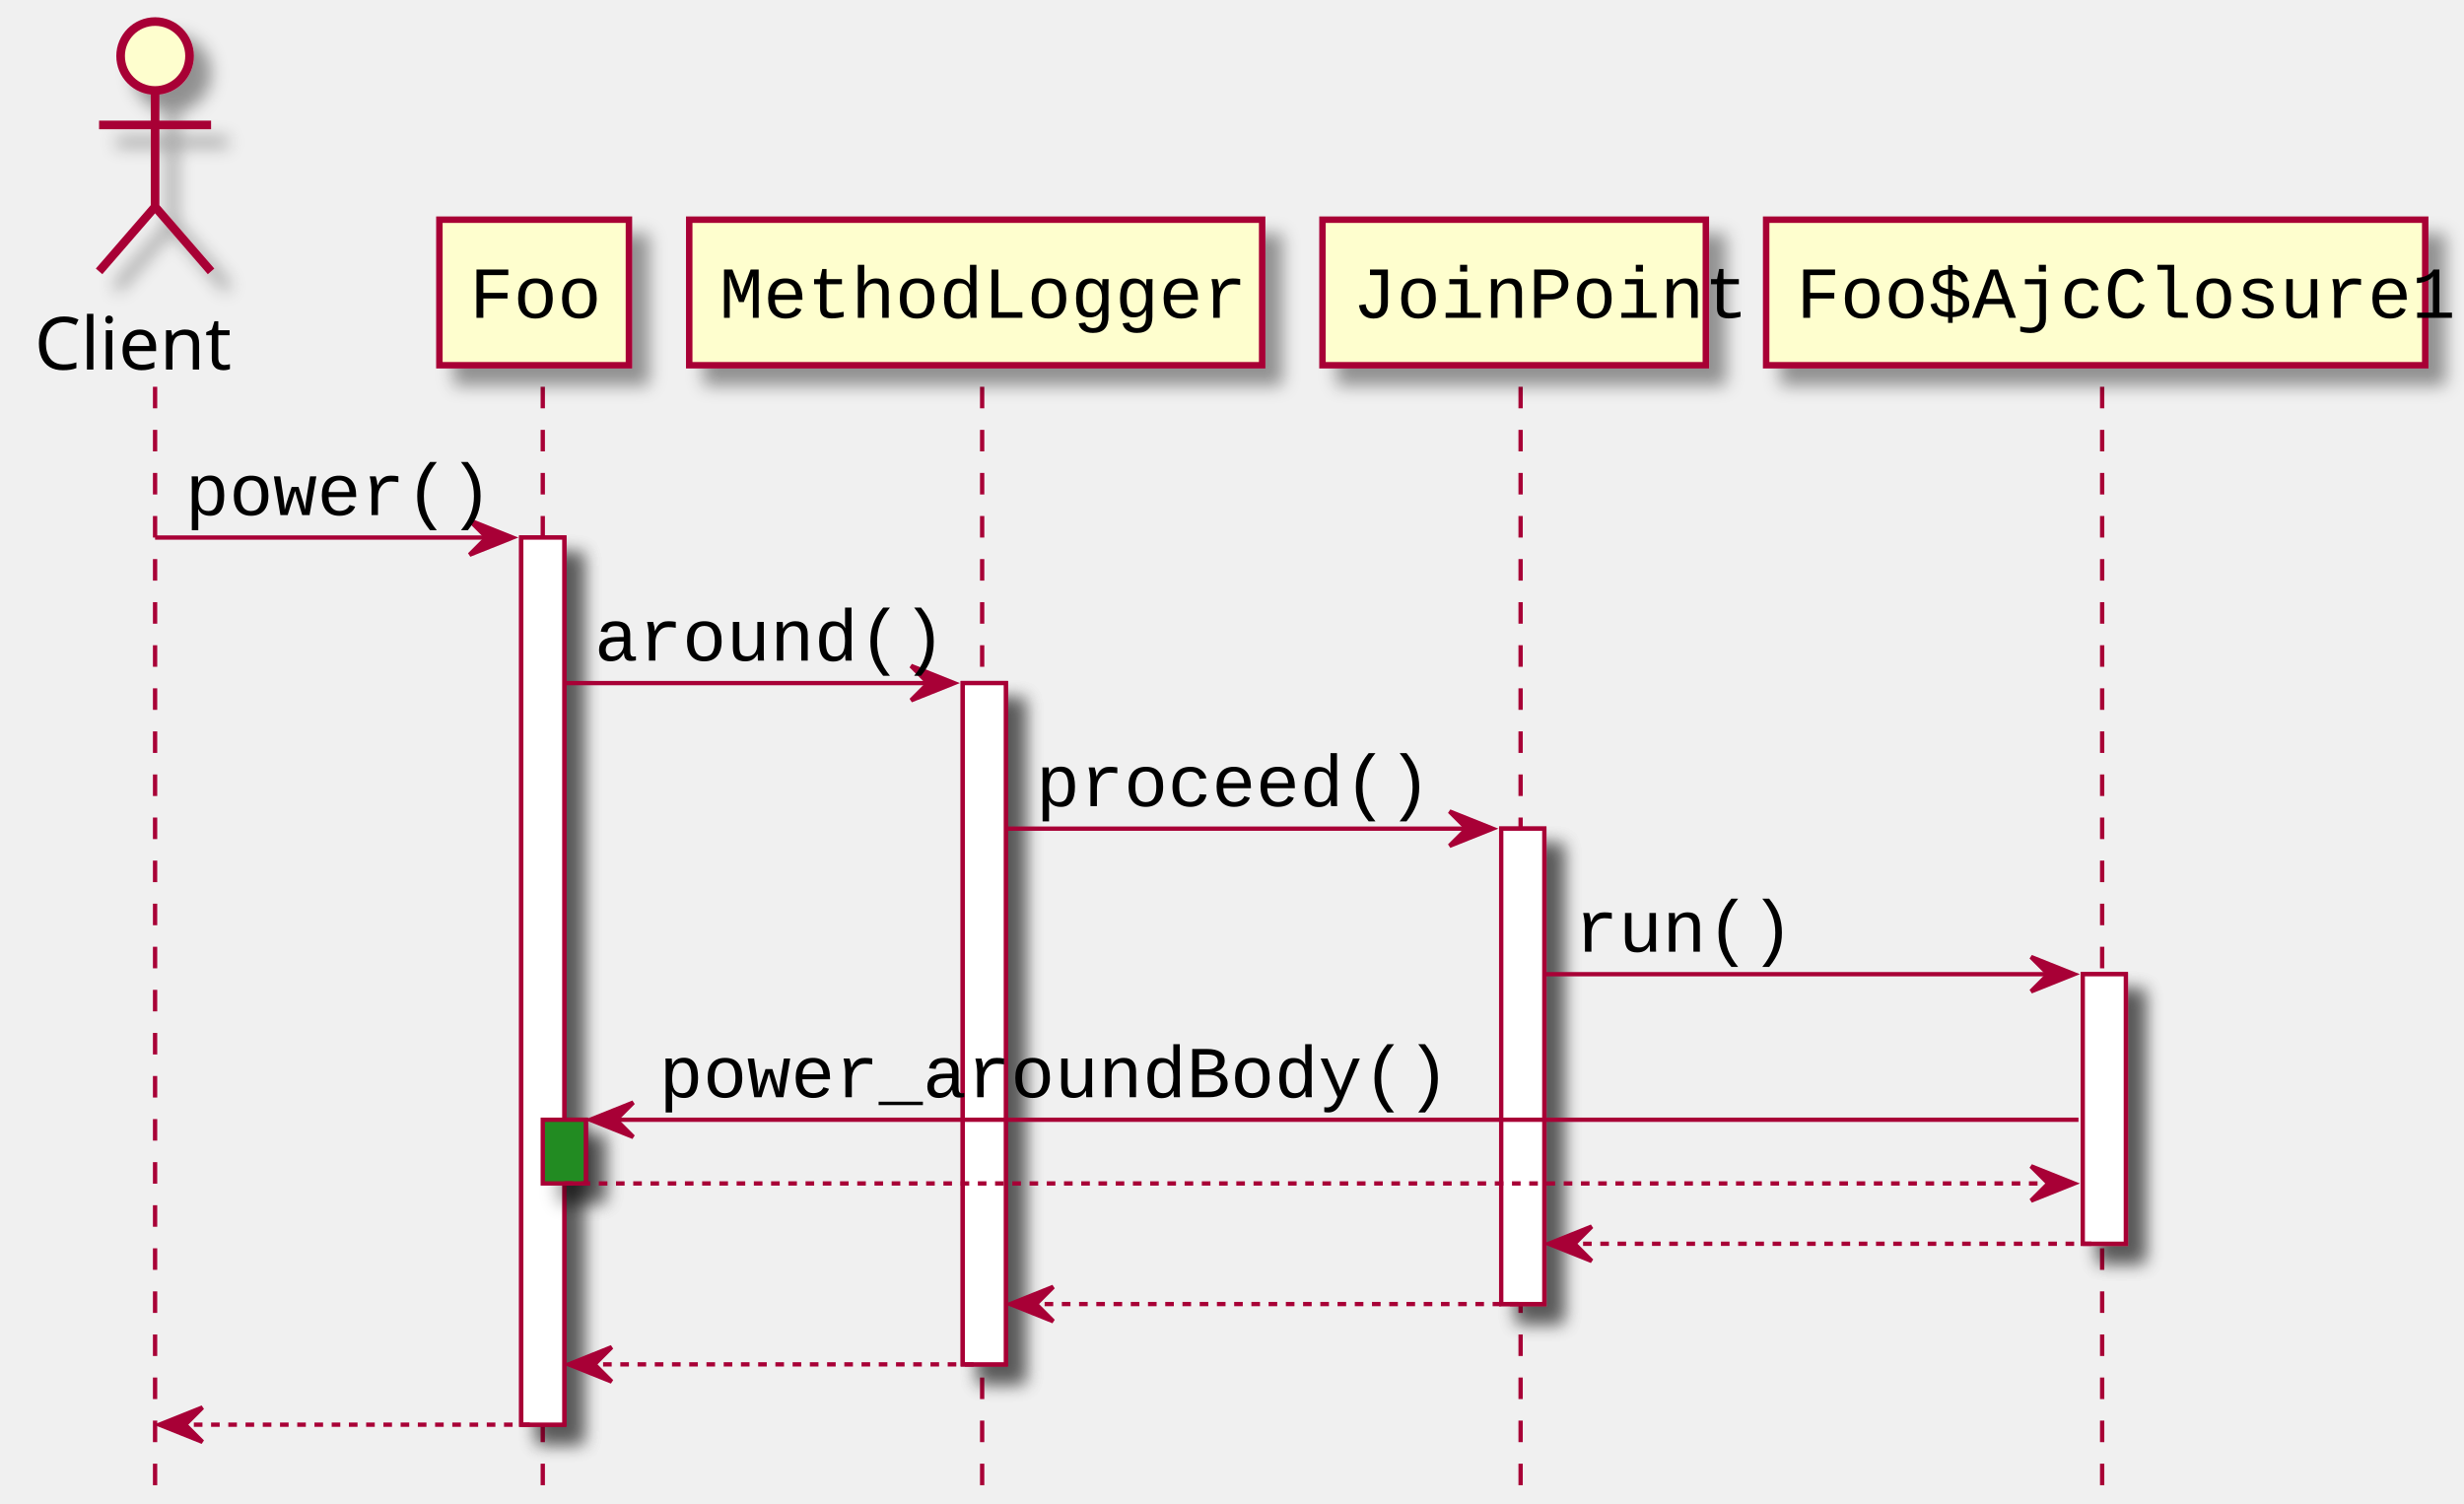
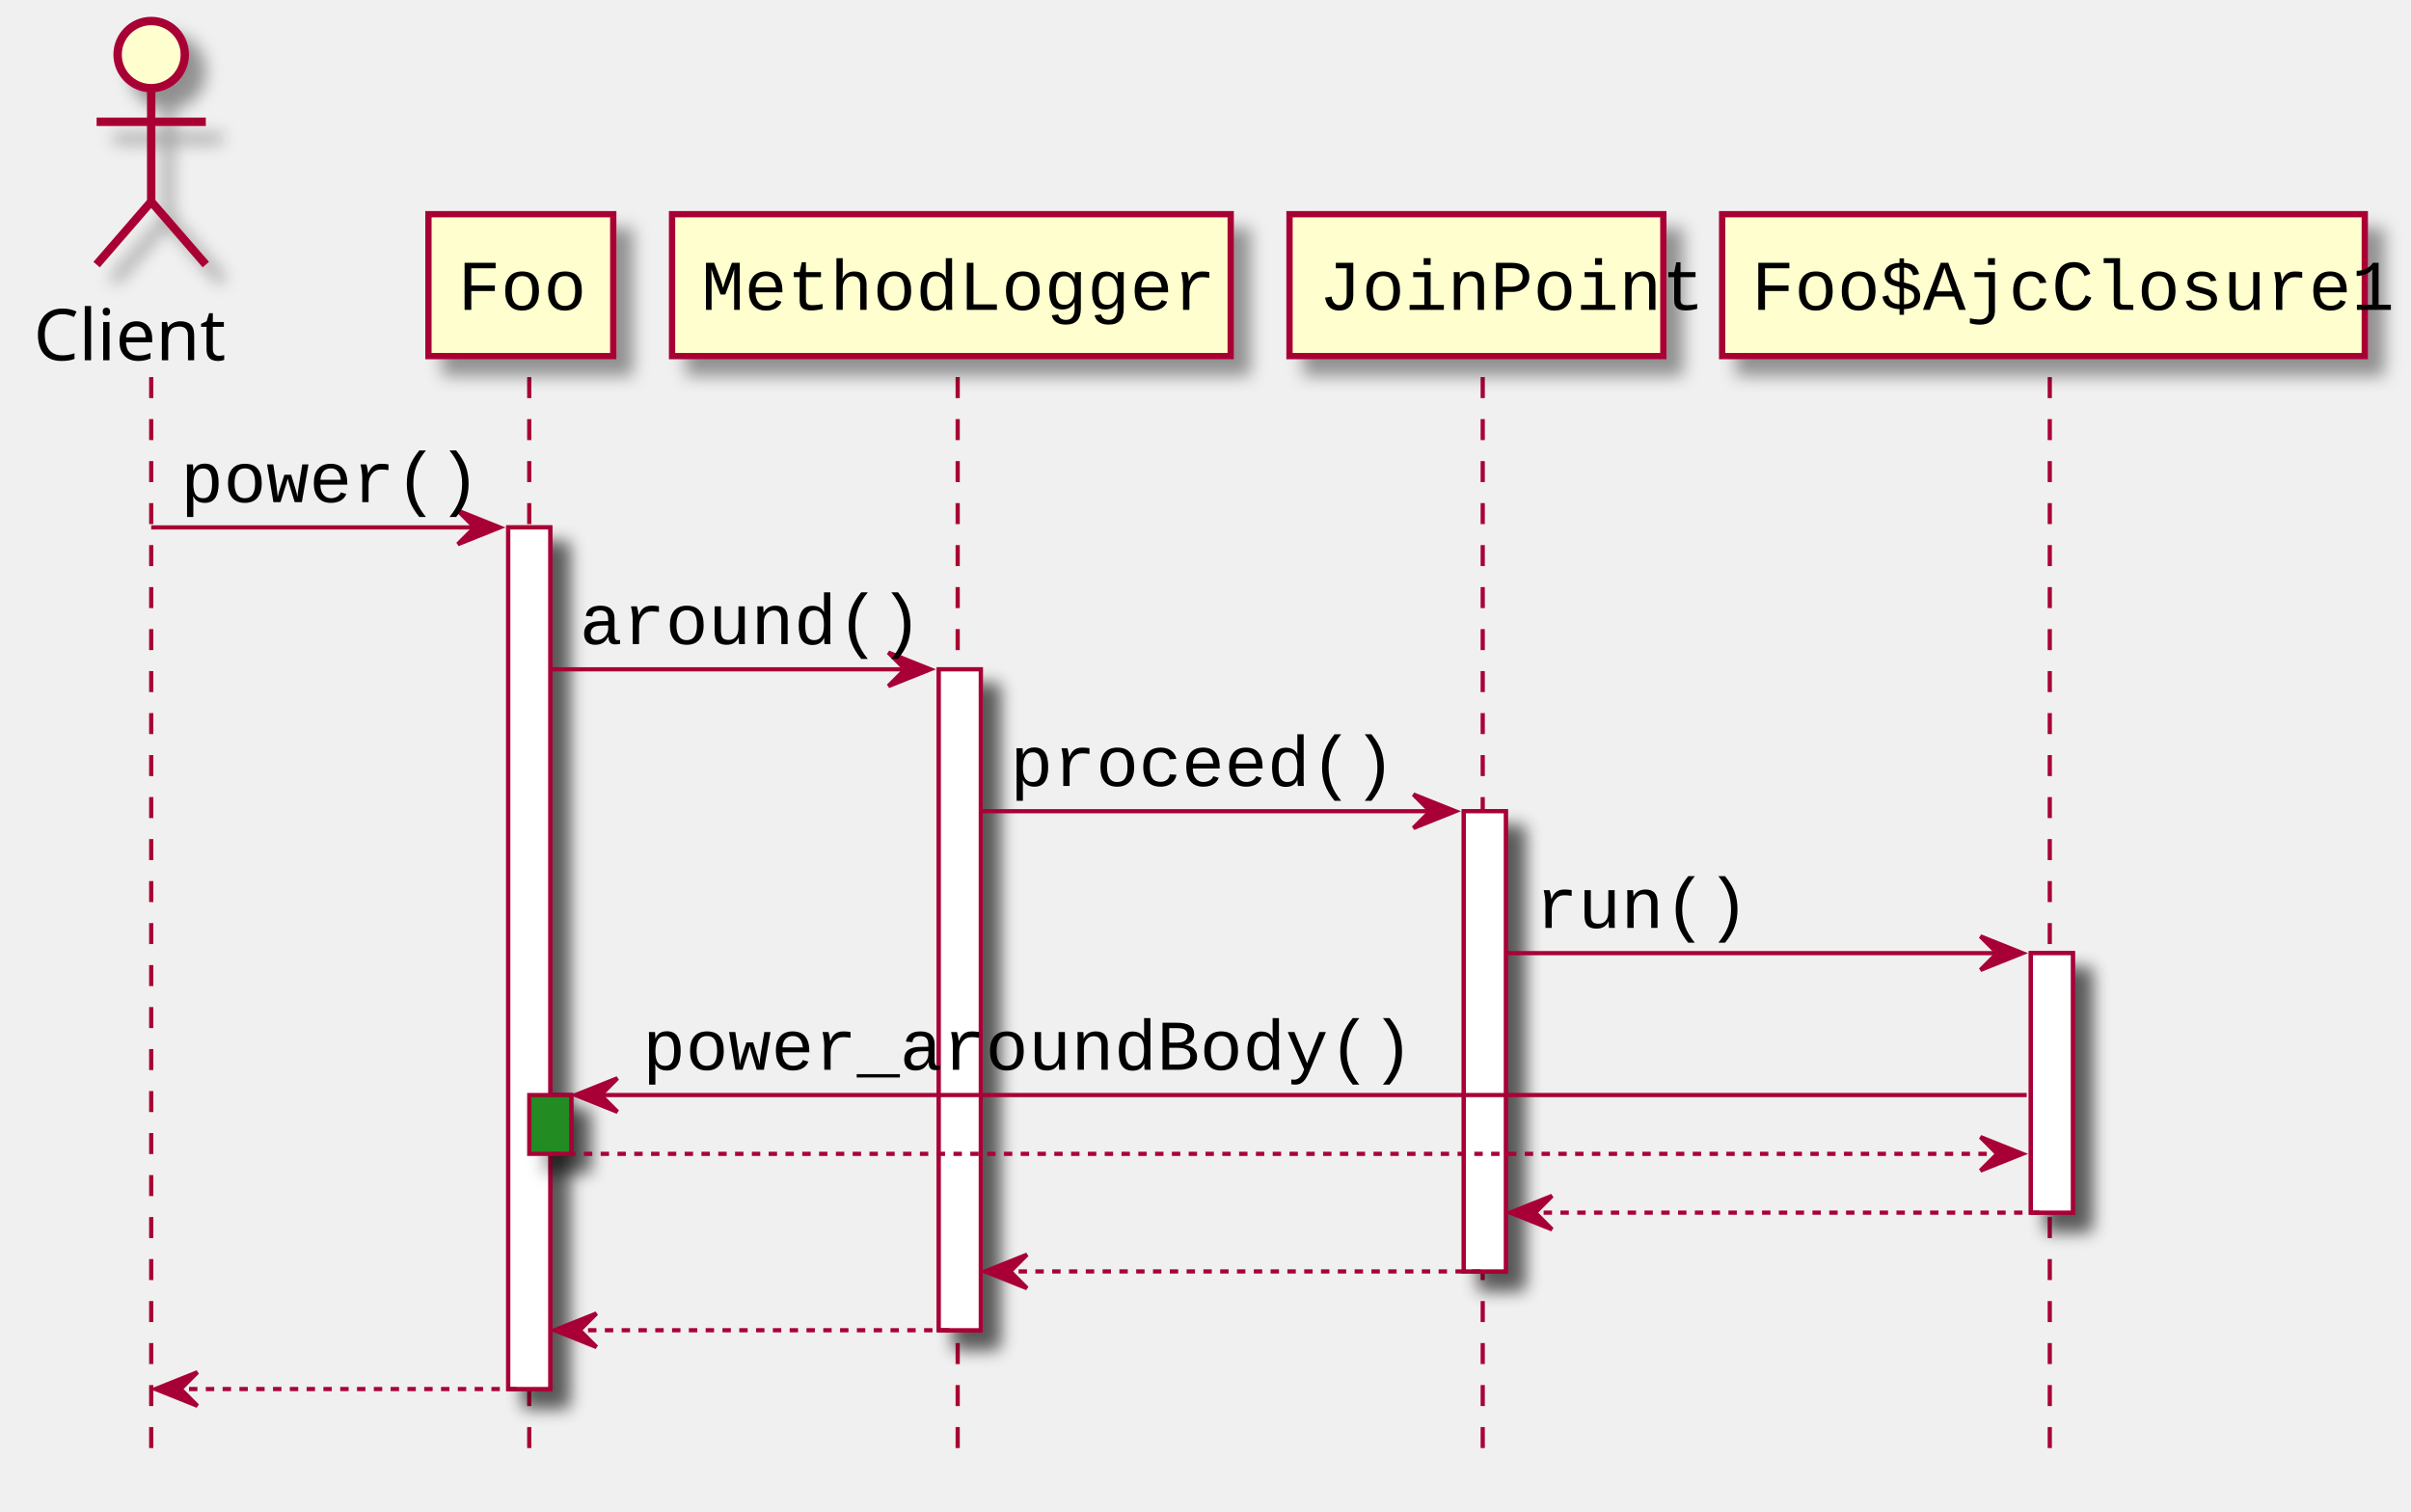
- <svg xmlns="http://www.w3.org/2000/svg" height="349px" style="width:572px;height:349px;" version="1.1" viewBox="0 0 572 349" width="572px">
+ <svg xmlns="http://www.w3.org/2000/svg" contentScriptType="application/ecmascript" contentStyleType="text/css" height="360px" preserveAspectRatio="none" style="width:574px;height:360px;" version="1.1" viewBox="0 0 574 360" width="574px" zoomAndPan="magnify">
  <defs>
-     <filter height="300%" id="f1" width="300%" x="-1" y="-1">
+     <filter height="300%" id="f7h1tfuyix6od" width="300%" x="-1" y="-1">
      <feGaussianBlur result="blurOut" stdDeviation="2.0" />
      <feColorMatrix in="blurOut" result="blurOut2" type="matrix" values="0 0 0 0 0 0 0 0 0 0 0 0 0 0 0 0 0 0 .4 0" />
      <feOffset dx="4.0" dy="4.0" in="blurOut2" result="blurOut3" />
      <feBlend in="SourceGraphic" in2="blurOut3" mode="normal" />
    </filter>
  </defs>
  <g>
-     <rect fill="#FFFFFF" filter="url(#f1)" height="205.945" style="stroke: #A80036; stroke-width: 1.0;" width="10" x="121" y="124.789" />
-     <rect fill="#228B22" filter="url(#f1)" height="14.789" style="stroke: #A80036; stroke-width: 1.0;" width="10" x="126" y="259.945" />
-     <rect fill="#FFFFFF" filter="url(#f1)" height="158.156" style="stroke: #A80036; stroke-width: 1.0;" width="10" x="223.5" y="158.578" />
-     <rect fill="#FFFFFF" filter="url(#f1)" height="110.367" style="stroke: #A80036; stroke-width: 1.0;" width="10" x="348.5" y="192.367" />
-     <rect fill="#FFFFFF" filter="url(#f1)" height="62.578" style="stroke: #A80036; stroke-width: 1.0;" width="10" x="483.5" y="226.156" />
+     <rect fill="#FFFFFF" filter="url(#f7h1tfuyix6od)" height="205.156" style="stroke: #A80036; stroke-width: 1.0;" width="10" x="121" y="125.578" />
+     <rect fill="#228B22" filter="url(#f7h1tfuyix6od)" height="14" style="stroke: #A80036; stroke-width: 1.0;" width="10" x="126" y="260.734" />
+     <rect fill="#FFFFFF" filter="url(#f7h1tfuyix6od)" height="157.367" style="stroke: #A80036; stroke-width: 1.0;" width="10" x="223.5" y="159.367" />
+     <rect fill="#FFFFFF" filter="url(#f7h1tfuyix6od)" height="109.578" style="stroke: #A80036; stroke-width: 1.0;" width="10" x="348.5" y="193.156" />
+     <rect fill="#FFFFFF" filter="url(#f7h1tfuyix6od)" height="61.789" style="stroke: #A80036; stroke-width: 1.0;" width="10" x="483.5" y="226.945" />
    <line style="stroke: #A80036; stroke-width: 1.0; stroke-dasharray: 5.0,5.0;" x1="36" x2="36" y1="89.789" y2="348.734" />
    <line style="stroke: #A80036; stroke-width: 1.0; stroke-dasharray: 5.0,5.0;" x1="126" x2="126" y1="89.789" y2="348.734" />
    <line style="stroke: #A80036; stroke-width: 1.0; stroke-dasharray: 5.0,5.0;" x1="228" x2="228" y1="89.789" y2="348.734" />
    <line style="stroke: #A80036; stroke-width: 1.0; stroke-dasharray: 5.0,5.0;" x1="353" x2="353" y1="89.789" y2="348.734" />
    <line style="stroke: #A80036; stroke-width: 1.0; stroke-dasharray: 5.0,5.0;" x1="488" x2="488" y1="89.789" y2="348.734" />
    <text fill="#000000" font-family="sans-serif" font-size="17" lengthAdjust="spacingAndGlyphs" textLength="50" x="8" y="85.78">Client</text>
-     <ellipse cx="36" cy="13" fill="#FEFECE" filter="url(#f1)" rx="8" ry="8" style="stroke: #A80036; stroke-width: 2.0;" />
-     <path d="M36,21 L36,48 M23,29 L49,29 M36,48 L23,63 M36,48 L49,63 " fill="#FEFECE" filter="url(#f1)" style="stroke: #A80036; stroke-width: 2.0;" />
-     <rect fill="#FEFECE" filter="url(#f1)" height="33.789" style="stroke: #A80036; stroke-width: 1.5;" width="44" x="102" y="51" />
+     <ellipse cx="36" cy="13" fill="#FEFECE" filter="url(#f7h1tfuyix6od)" rx="8" ry="8" style="stroke: #A80036; stroke-width: 2.0;" />
+     <path d="M36,21 L36,48 M23,29 L49,29 M36,48 L23,63 M36,48 L49,63 " fill="none" filter="url(#f7h1tfuyix6od)" style="stroke: #A80036; stroke-width: 2.0;" />
+     <rect fill="#FEFECE" filter="url(#f7h1tfuyix6od)" height="33.789" style="stroke: #A80036; stroke-width: 1.5;" width="44" x="102" y="51" />
    <text fill="#000000" font-family="Courier New" font-size="17" lengthAdjust="spacingAndGlyphs" textLength="30" x="109" y="73.78">Foo</text>
-     <rect fill="#FEFECE" filter="url(#f1)" height="33.789" style="stroke: #A80036; stroke-width: 1.5;" width="133" x="160" y="51" />
+     <rect fill="#FEFECE" filter="url(#f7h1tfuyix6od)" height="33.789" style="stroke: #A80036; stroke-width: 1.5;" width="133" x="160" y="51" />
    <text fill="#000000" font-family="Courier New" font-size="17" lengthAdjust="spacingAndGlyphs" textLength="119" x="167" y="73.78">MethodLogger</text>
-     <rect fill="#FEFECE" filter="url(#f1)" height="33.789" style="stroke: #A80036; stroke-width: 1.5;" width="89" x="307" y="51" />
+     <rect fill="#FEFECE" filter="url(#f7h1tfuyix6od)" height="33.789" style="stroke: #A80036; stroke-width: 1.5;" width="89" x="307" y="51" />
    <text fill="#000000" font-family="Courier New" font-size="17" lengthAdjust="spacingAndGlyphs" textLength="75" x="314" y="73.78">JoinPoint</text>
-     <rect fill="#FEFECE" filter="url(#f1)" height="33.789" style="stroke: #A80036; stroke-width: 1.5;" width="153" x="410" y="51" />
+     <rect fill="#FEFECE" filter="url(#f7h1tfuyix6od)" height="33.789" style="stroke: #A80036; stroke-width: 1.5;" width="153" x="410" y="51" />
    <text fill="#000000" font-family="Courier New" font-size="17" lengthAdjust="spacingAndGlyphs" textLength="139" x="417" y="73.78">Foo$AjcClosure1</text>
-     <rect fill="#FFFFFF" filter="url(#f1)" height="205.945" style="stroke: #A80036; stroke-width: 1.0;" width="10" x="121" y="124.789" />
-     <rect fill="#228B22" filter="url(#f1)" height="14.789" style="stroke: #A80036; stroke-width: 1.0;" width="10" x="126" y="259.945" />
-     <rect fill="#FFFFFF" filter="url(#f1)" height="158.156" style="stroke: #A80036; stroke-width: 1.0;" width="10" x="223.5" y="158.578" />
-     <rect fill="#FFFFFF" filter="url(#f1)" height="110.367" style="stroke: #A80036; stroke-width: 1.0;" width="10" x="348.5" y="192.367" />
-     <rect fill="#FFFFFF" filter="url(#f1)" height="62.578" style="stroke: #A80036; stroke-width: 1.0;" width="10" x="483.5" y="226.156" />
-     <polygon fill="#A80036" points="109,120.789,119,124.789,109,128.789,113,124.789" style="stroke: #A80036; stroke-width: 1.0;" />
-     <line style="stroke: #A80036; stroke-width: 1.0;" x1="36" x2="115" y1="124.789" y2="124.789" />
+     <rect fill="#FFFFFF" filter="url(#f7h1tfuyix6od)" height="205.156" style="stroke: #A80036; stroke-width: 1.0;" width="10" x="121" y="125.578" />
+     <rect fill="#228B22" filter="url(#f7h1tfuyix6od)" height="14" style="stroke: #A80036; stroke-width: 1.0;" width="10" x="126" y="260.734" />
+     <rect fill="#FFFFFF" filter="url(#f7h1tfuyix6od)" height="157.367" style="stroke: #A80036; stroke-width: 1.0;" width="10" x="223.5" y="159.367" />
+     <rect fill="#FFFFFF" filter="url(#f7h1tfuyix6od)" height="109.578" style="stroke: #A80036; stroke-width: 1.0;" width="10" x="348.5" y="193.156" />
+     <rect fill="#FFFFFF" filter="url(#f7h1tfuyix6od)" height="61.789" style="stroke: #A80036; stroke-width: 1.0;" width="10" x="483.5" y="226.945" />
+     <polygon fill="#A80036" points="109,121.578,119,125.578,109,129.578,113,125.578" style="stroke: #A80036; stroke-width: 1.0;" />
+     <line style="stroke: #A80036; stroke-width: 1.0;" x1="36" x2="115" y1="125.578" y2="125.578" />
    <text fill="#000000" font-family="Courier New" font-size="17" lengthAdjust="spacingAndGlyphs" textLength="66" x="43" y="119.569">power()</text>
-     <polygon fill="#A80036" points="211.5,154.578,221.5,158.578,211.5,162.578,215.5,158.578" style="stroke: #A80036; stroke-width: 1.0;" />
-     <line style="stroke: #A80036; stroke-width: 1.0;" x1="131" x2="217.5" y1="158.578" y2="158.578" />
+     <polygon fill="#A80036" points="211.5,155.367,221.5,159.367,211.5,163.367,215.5,159.367" style="stroke: #A80036; stroke-width: 1.0;" />
+     <line style="stroke: #A80036; stroke-width: 1.0;" x1="131" x2="217.5" y1="159.367" y2="159.367" />
    <text fill="#000000" font-family="Courier New" font-size="17" lengthAdjust="spacingAndGlyphs" textLength="73" x="138" y="153.358">around()</text>
-     <polygon fill="#A80036" points="336.5,188.367,346.5,192.367,336.5,196.367,340.5,192.367" style="stroke: #A80036; stroke-width: 1.0;" />
-     <line style="stroke: #A80036; stroke-width: 1.0;" x1="233.5" x2="342.5" y1="192.367" y2="192.367" />
+     <polygon fill="#A80036" points="336.5,189.156,346.5,193.156,336.5,197.156,340.5,193.156" style="stroke: #A80036; stroke-width: 1.0;" />
+     <line style="stroke: #A80036; stroke-width: 1.0;" x1="233.5" x2="342.5" y1="193.156" y2="193.156" />
    <text fill="#000000" font-family="Courier New" font-size="17" lengthAdjust="spacingAndGlyphs" textLength="79" x="240.5" y="187.147">proceed()</text>
-     <polygon fill="#A80036" points="471.5,222.156,481.5,226.156,471.5,230.156,475.5,226.156" style="stroke: #A80036; stroke-width: 1.0;" />
-     <line style="stroke: #A80036; stroke-width: 1.0;" x1="358.5" x2="477.5" y1="226.156" y2="226.156" />
+     <polygon fill="#A80036" points="471.5,222.945,481.5,226.945,471.5,230.945,475.5,226.945" style="stroke: #A80036; stroke-width: 1.0;" />
+     <line style="stroke: #A80036; stroke-width: 1.0;" x1="358.5" x2="477.5" y1="226.945" y2="226.945" />
    <text fill="#000000" font-family="Courier New" font-size="17" lengthAdjust="spacingAndGlyphs" textLength="43" x="365.5" y="220.936">run()</text>
-     <polygon fill="#A80036" points="147,255.945,137,259.945,147,263.945,143,259.945" style="stroke: #A80036; stroke-width: 1.0;" />
-     <line style="stroke: #A80036; stroke-width: 1.0;" x1="141" x2="482.5" y1="259.945" y2="259.945" />
+     <polygon fill="#A80036" points="147,256.734,137,260.734,147,264.734,143,260.734" style="stroke: #A80036; stroke-width: 1.0;" />
+     <line style="stroke: #A80036; stroke-width: 1.0;" x1="141" x2="482.5" y1="260.734" y2="260.734" />
    <text fill="#000000" font-family="Courier New" font-size="17" lengthAdjust="spacingAndGlyphs" textLength="176" x="153" y="254.725">power_aroundBody()</text>
    <polygon fill="#A80036" points="471.5,270.734,481.5,274.734,471.5,278.734,475.5,274.734" style="stroke: #A80036; stroke-width: 1.0;" />
    <line style="stroke: #A80036; stroke-width: 1.0; stroke-dasharray: 2.0,2.0;" x1="131" x2="477.5" y1="274.734" y2="274.734" />
    <polygon fill="#A80036" points="369.5,284.734,359.5,288.734,369.5,292.734,365.5,288.734" style="stroke: #A80036; stroke-width: 1.0;" />
    <line style="stroke: #A80036; stroke-width: 1.0; stroke-dasharray: 2.0,2.0;" x1="363.5" x2="487.5" y1="288.734" y2="288.734" />
    <polygon fill="#A80036" points="244.5,298.734,234.5,302.734,244.5,306.734,240.5,302.734" style="stroke: #A80036; stroke-width: 1.0;" />
    <line style="stroke: #A80036; stroke-width: 1.0; stroke-dasharray: 2.0,2.0;" x1="238.5" x2="352.5" y1="302.734" y2="302.734" />
    <polygon fill="#A80036" points="142,312.734,132,316.734,142,320.734,138,316.734" style="stroke: #A80036; stroke-width: 1.0;" />
    <line style="stroke: #A80036; stroke-width: 1.0; stroke-dasharray: 2.0,2.0;" x1="136" x2="227.5" y1="316.734" y2="316.734" />
    <polygon fill="#A80036" points="47,326.734,37,330.734,47,334.734,43,330.734" style="stroke: #A80036; stroke-width: 1.0;" />
    <line style="stroke: #A80036; stroke-width: 1.0; stroke-dasharray: 2.0,2.0;" x1="41" x2="125" y1="330.734" y2="330.734" />
  </g>
</svg>
